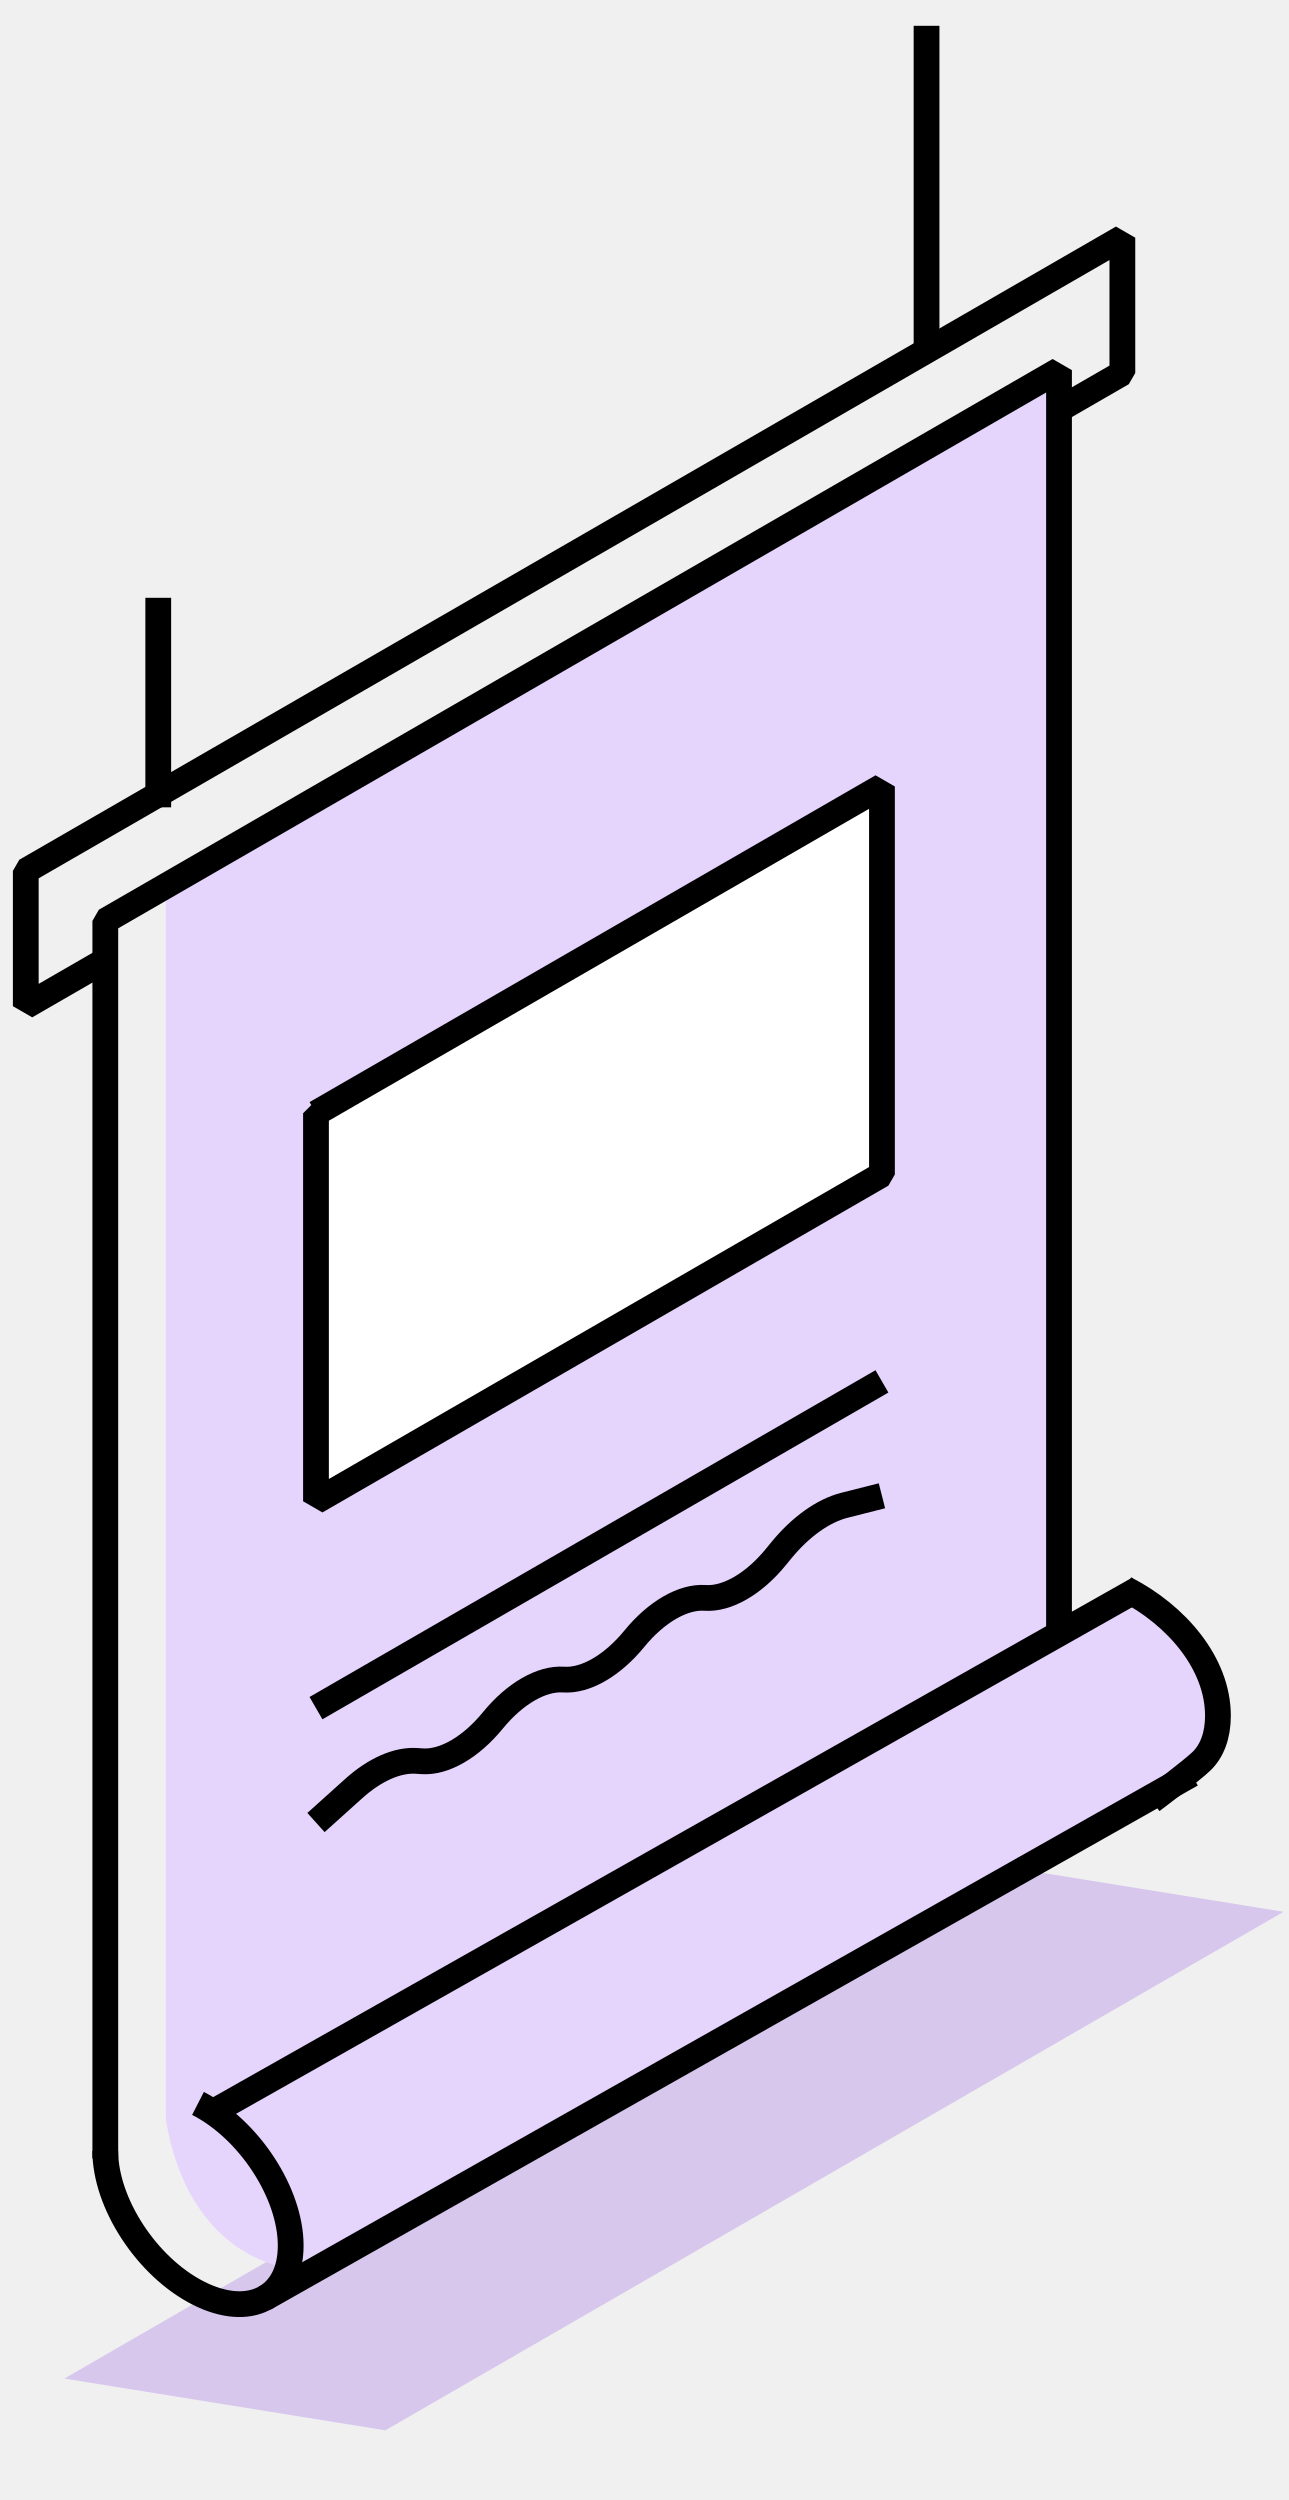
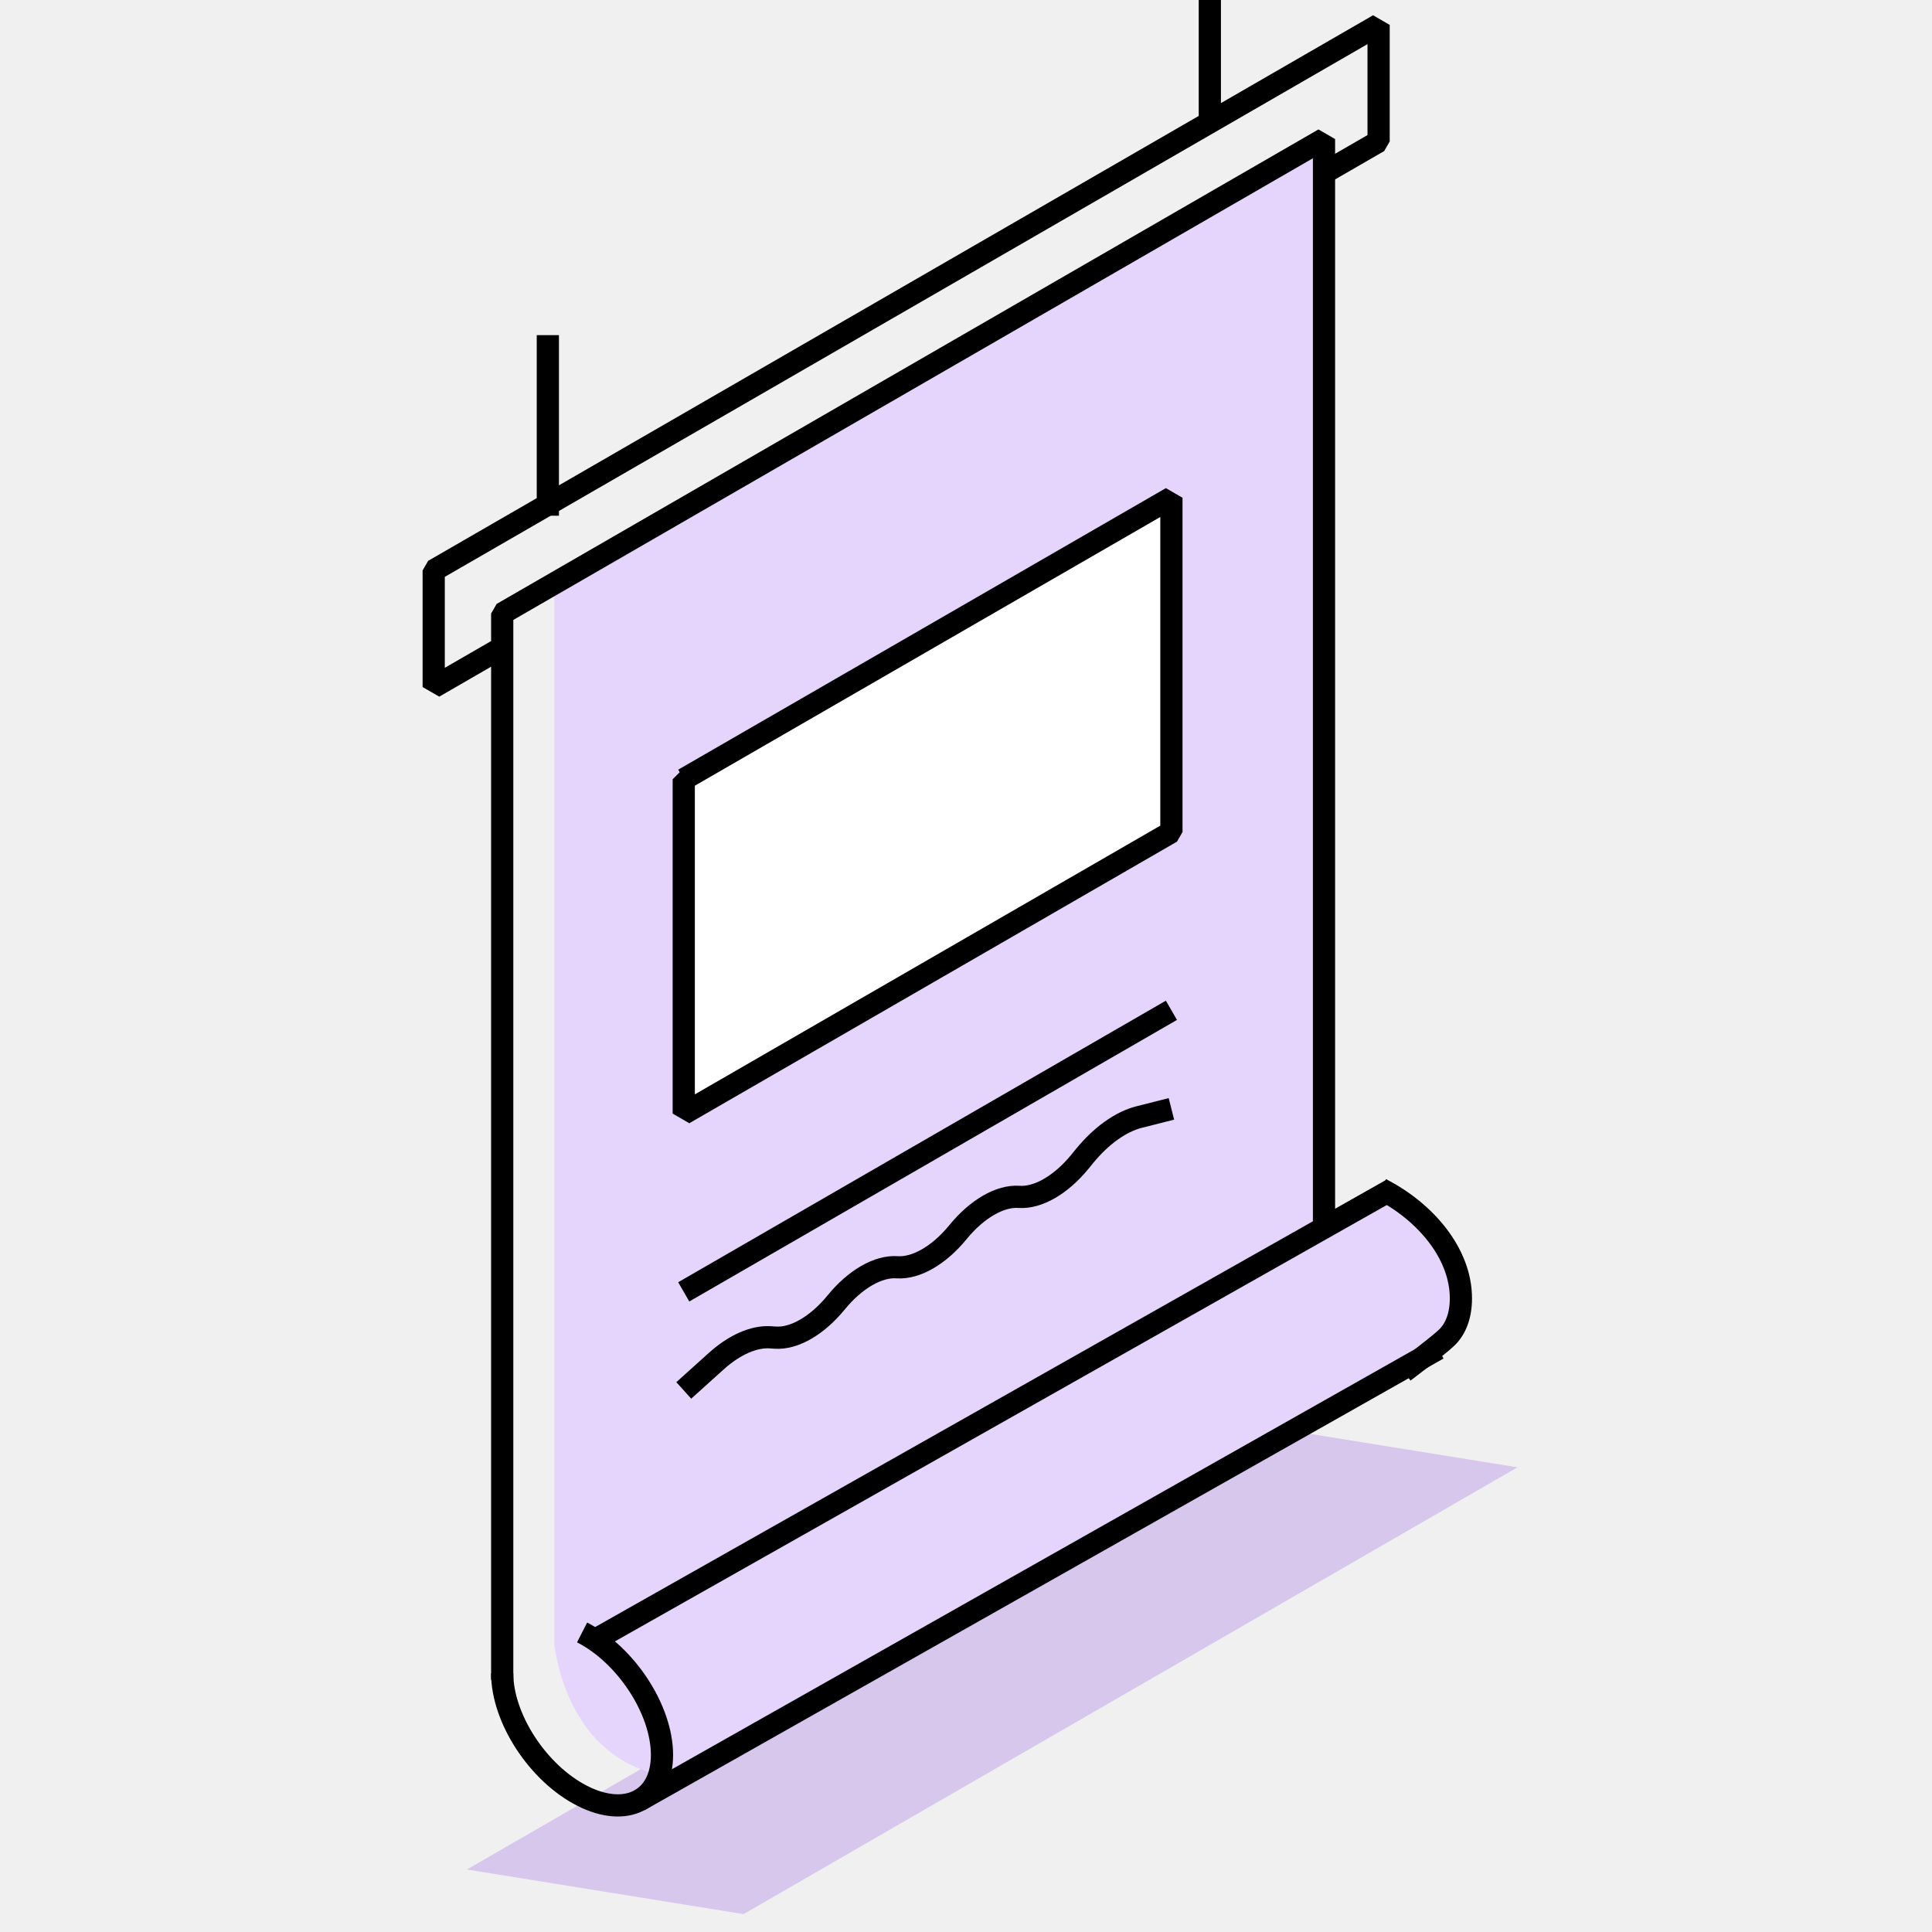
- <svg xmlns="http://www.w3.org/2000/svg" width="50" height="97" fill="none">
-   <path d="M2.495 92.288l34.853-20.12 12.456 2.009-34.853 20.12-12.456-2.009z" fill="#D7C7ED" />
-   <path d="M6.433 34.373l34.656-20.01-.002 56.949-29.294 16.914-1.096-.33c-2.268-.684-3.792-2.719-4.264-5.69V34.373z" fill="#E5D4FC" />
-   <path d="M8.195 82.206l36.492-20.558 3.083 5.14-1.716 1.614-34.442 19.886-.524-4.213-2.893-1.869z" fill="#E5D4FC" />
-   <path d="M4.084 83.451c0 2.03 1.61 4.5 3.598 5.515 1.987 1.016 3.598.193 3.597-1.838 0-2.03-1.61-4.5-3.597-5.515m35.976-19.966c1.987 1.016 3.598 2.892 3.598 4.923 0 .773-.233 1.37-.632 1.759-.385.374-1.938 1.542-1.938 1.542" stroke="#000" stroke-linejoin="bevel" />
-   <path d="M41.09 63.19V14.362L4.086 35.73v48.018M6.14 31.325v-8.131M35.95 1v12.85M8.195 81.986l35.978-20.339M10.251 89.182l35.977-20.34" stroke="#000" stroke-linejoin="bevel" />
-   <path d="M4.084 37.26L1 39.04v-5.25L43.548 9.223v5.25l-2.48 1.432" stroke="#000" stroke-linejoin="bevel" />
-   <path d="M12.261 43.194L34.22 30.515V45.57L12.26 58.25V43.194z" fill="#fff" stroke="#000" stroke-linejoin="bevel" />
-   <path d="M34.219 53.597L12.26 66.276m0 4.438l1.46-1.314c.823-.742 1.704-1.13 2.45-1.077l.208.014c.852.06 1.892-.54 2.745-1.585.852-1.043 1.892-1.644 2.744-1.584.853.059 1.893-.542 2.745-1.585.853-1.044 1.892-1.644 2.745-1.585.852.06 1.892-.541 2.745-1.585l.207-.253c.746-.914 1.627-1.544 2.451-1.754l1.459-.37" stroke="#000" stroke-linejoin="bevel" />
+ <svg xmlns="http://www.w3.org/2000/svg" width="87" height="87" fill="none">
+   <g clip-path="url(#clip0)">
+     <path d="M21.025 84.186l34.853-20.12 12.456 2.009-34.852 20.12-12.457-2.009z" fill="#D7C7ED" />
+     <path d="M24.963 26.271l34.656-20.01-.002 56.949-29.293 16.914-1.097-.33c-2.267-.684-3.792-2.718-4.264-5.69V26.27z" fill="#E5D4FC" />
+     <path d="M26.726 74.104l36.49-20.559 3.085 5.14-1.716 1.614-34.442 19.887-.524-4.213-2.893-1.869z" fill="#E5D4FC" />
+     <path d="M22.614 75.349c0 2.03 1.611 4.5 3.598 5.515 1.987 1.016 3.598.193 3.598-1.838 0-2.03-1.611-4.5-3.598-5.515m35.976-19.966c1.987 1.016 3.598 2.892 3.598 4.922 0 .774-.233 1.372-.632 1.76-.385.374-1.938 1.542-1.938 1.542" stroke="#000" stroke-linejoin="bevel" />
+     <path d="M59.621 55.087V6.261L22.615 27.628v48.018m2.055-52.423v-8.131M54.48-7.102v12.85M26.726 73.884l35.977-20.339M28.781 81.08l35.977-20.34" stroke="#000" stroke-linejoin="bevel" />
+     <path d="M22.614 29.157l-3.084 1.781v-5.25L62.08 1.121v5.25L59.6 7.803" stroke="#000" stroke-linejoin="bevel" />
+     <path d="M30.791 35.092L52.75 22.414v15.054L30.79 50.147V35.092z" fill="#fff" stroke="#000" stroke-linejoin="bevel" />
+     <path d="M52.75 45.495L30.79 58.174m.001 4.438l1.459-1.314c.823-.742 1.705-1.13 2.451-1.077l.207.014c.853.06 1.892-.54 2.745-1.585.852-1.044 1.892-1.644 2.745-1.584.852.059 1.892-.541 2.744-1.585.853-1.044 1.893-1.644 2.745-1.585.853.06 1.892-.541 2.745-1.585l.207-.254c.746-.913 1.628-1.544 2.451-1.753l1.46-.37" stroke="#000" stroke-linejoin="bevel" />
+   </g>
+   <defs>
+     <clipPath id="clip0">
+       <path fill="#fff" d="M0 0h87v87H0z" />
+     </clipPath>
+   </defs>
</svg>
